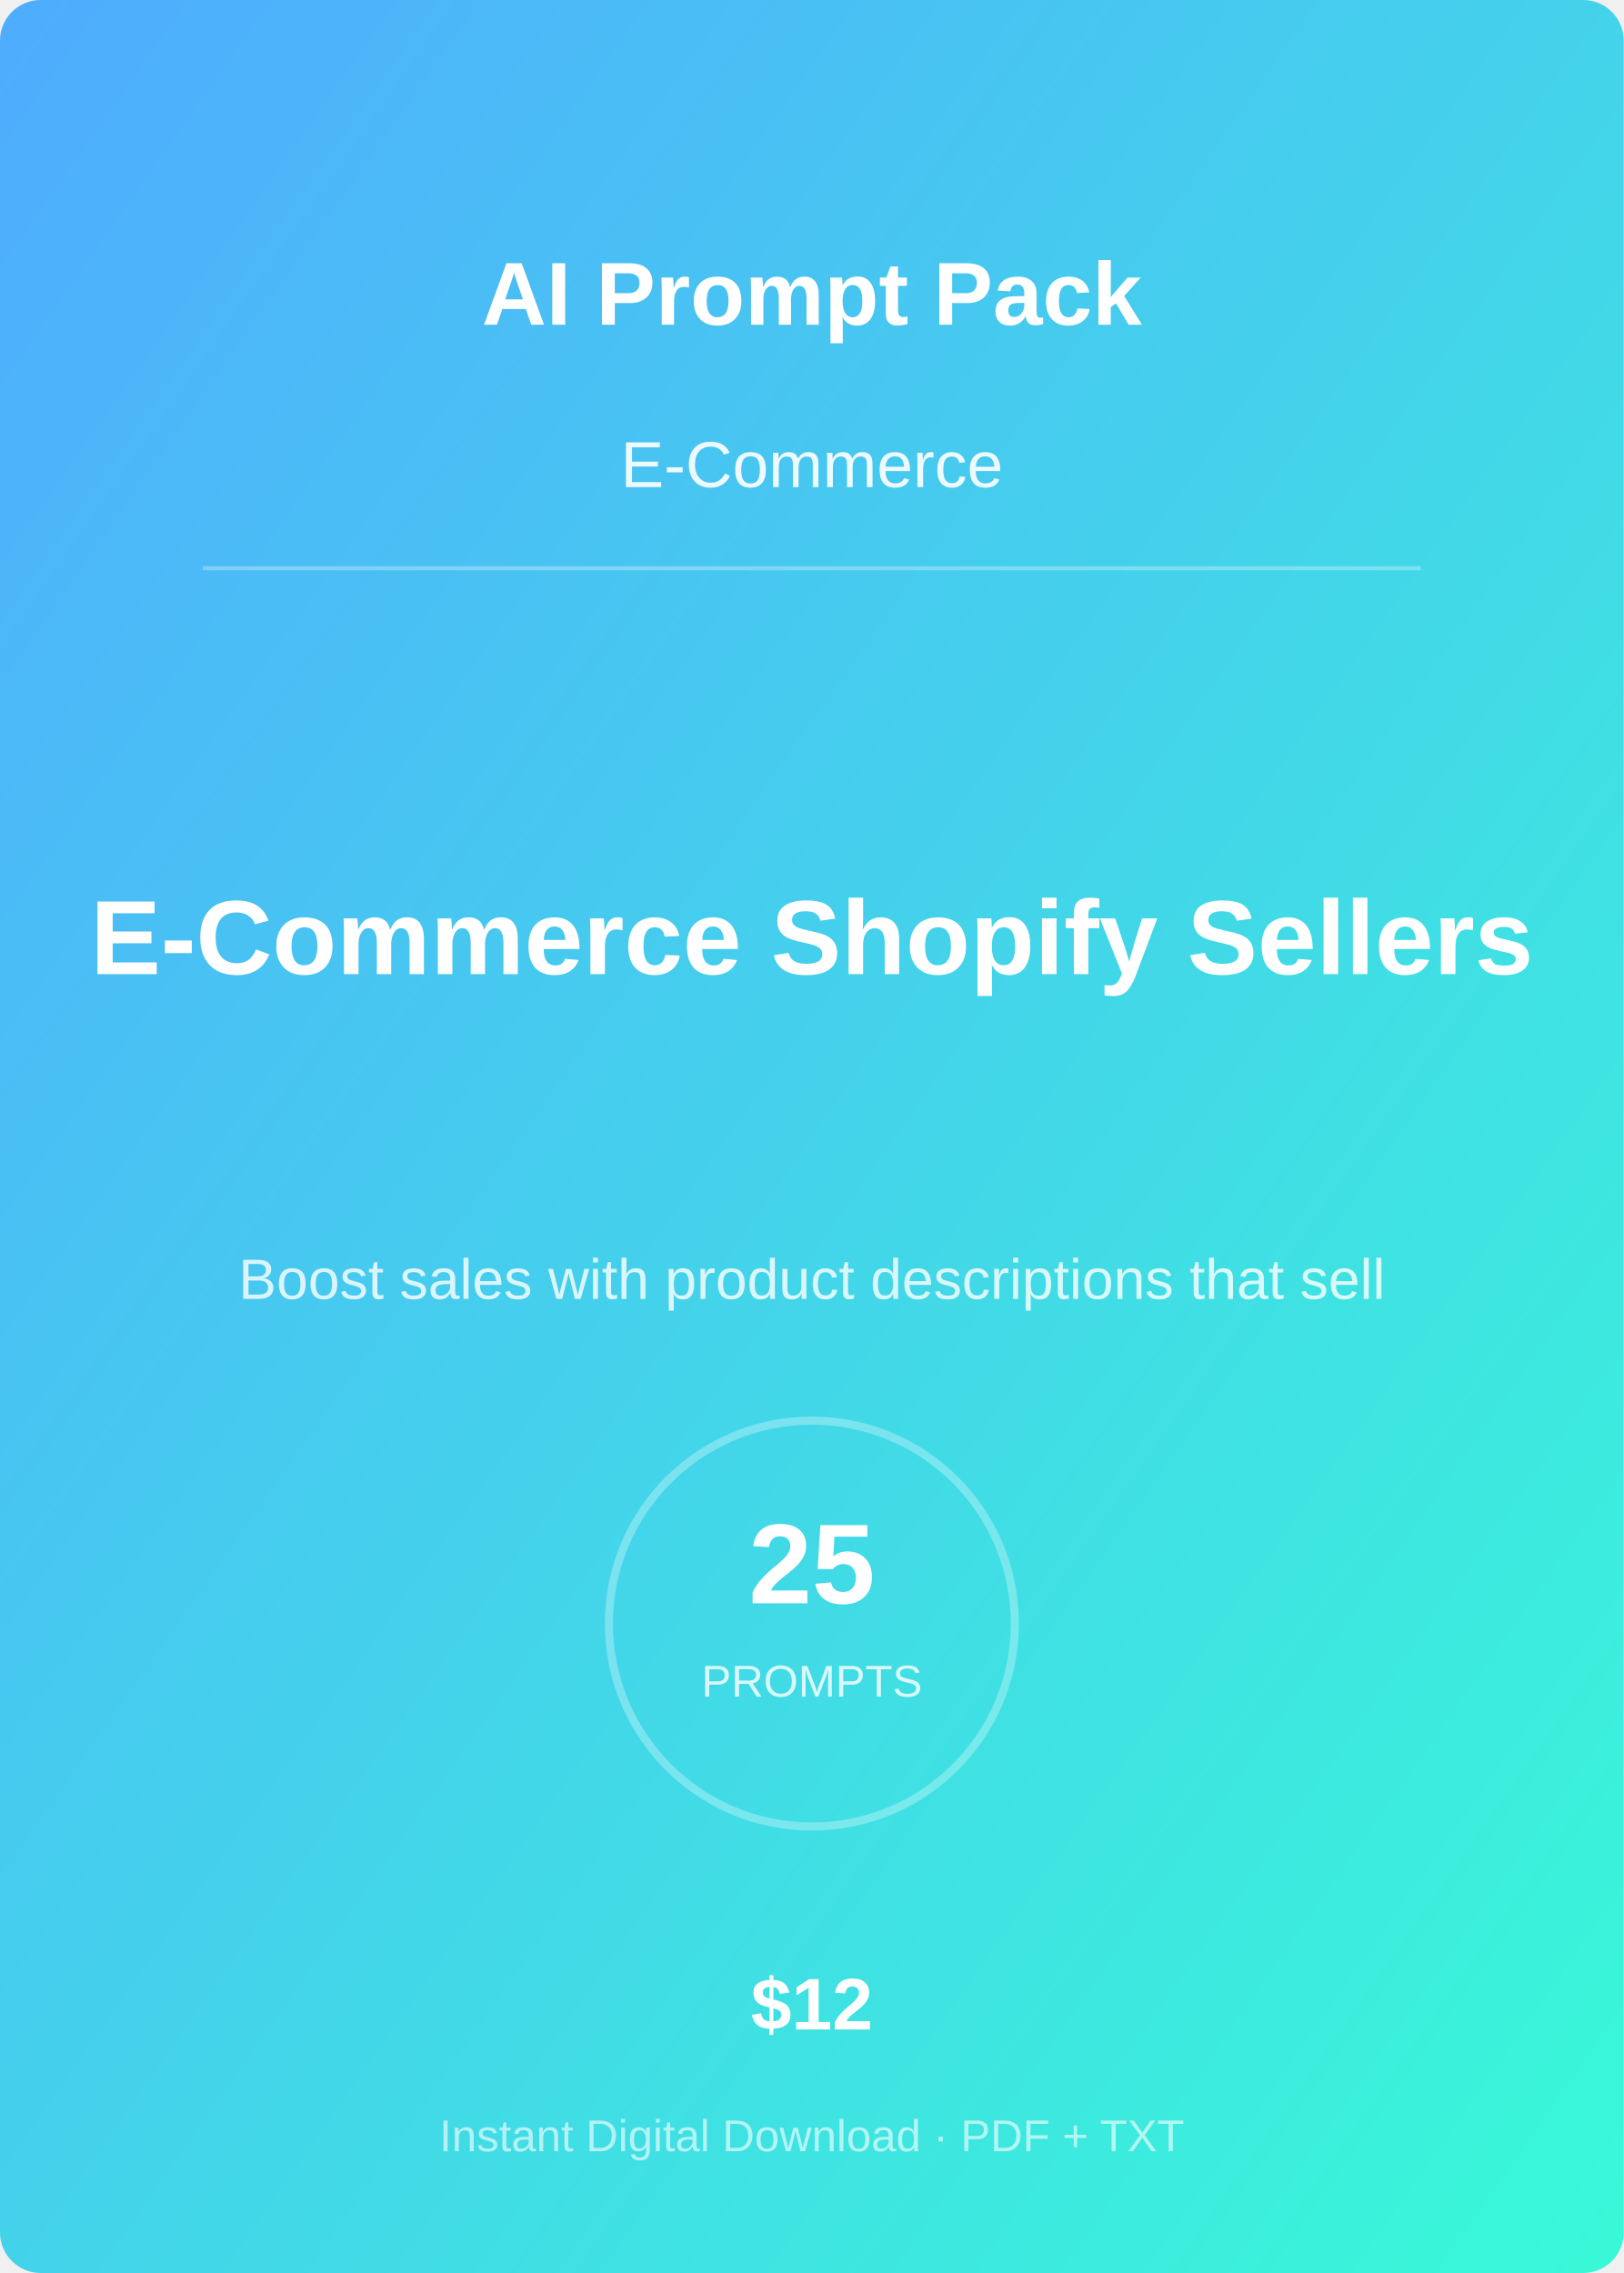
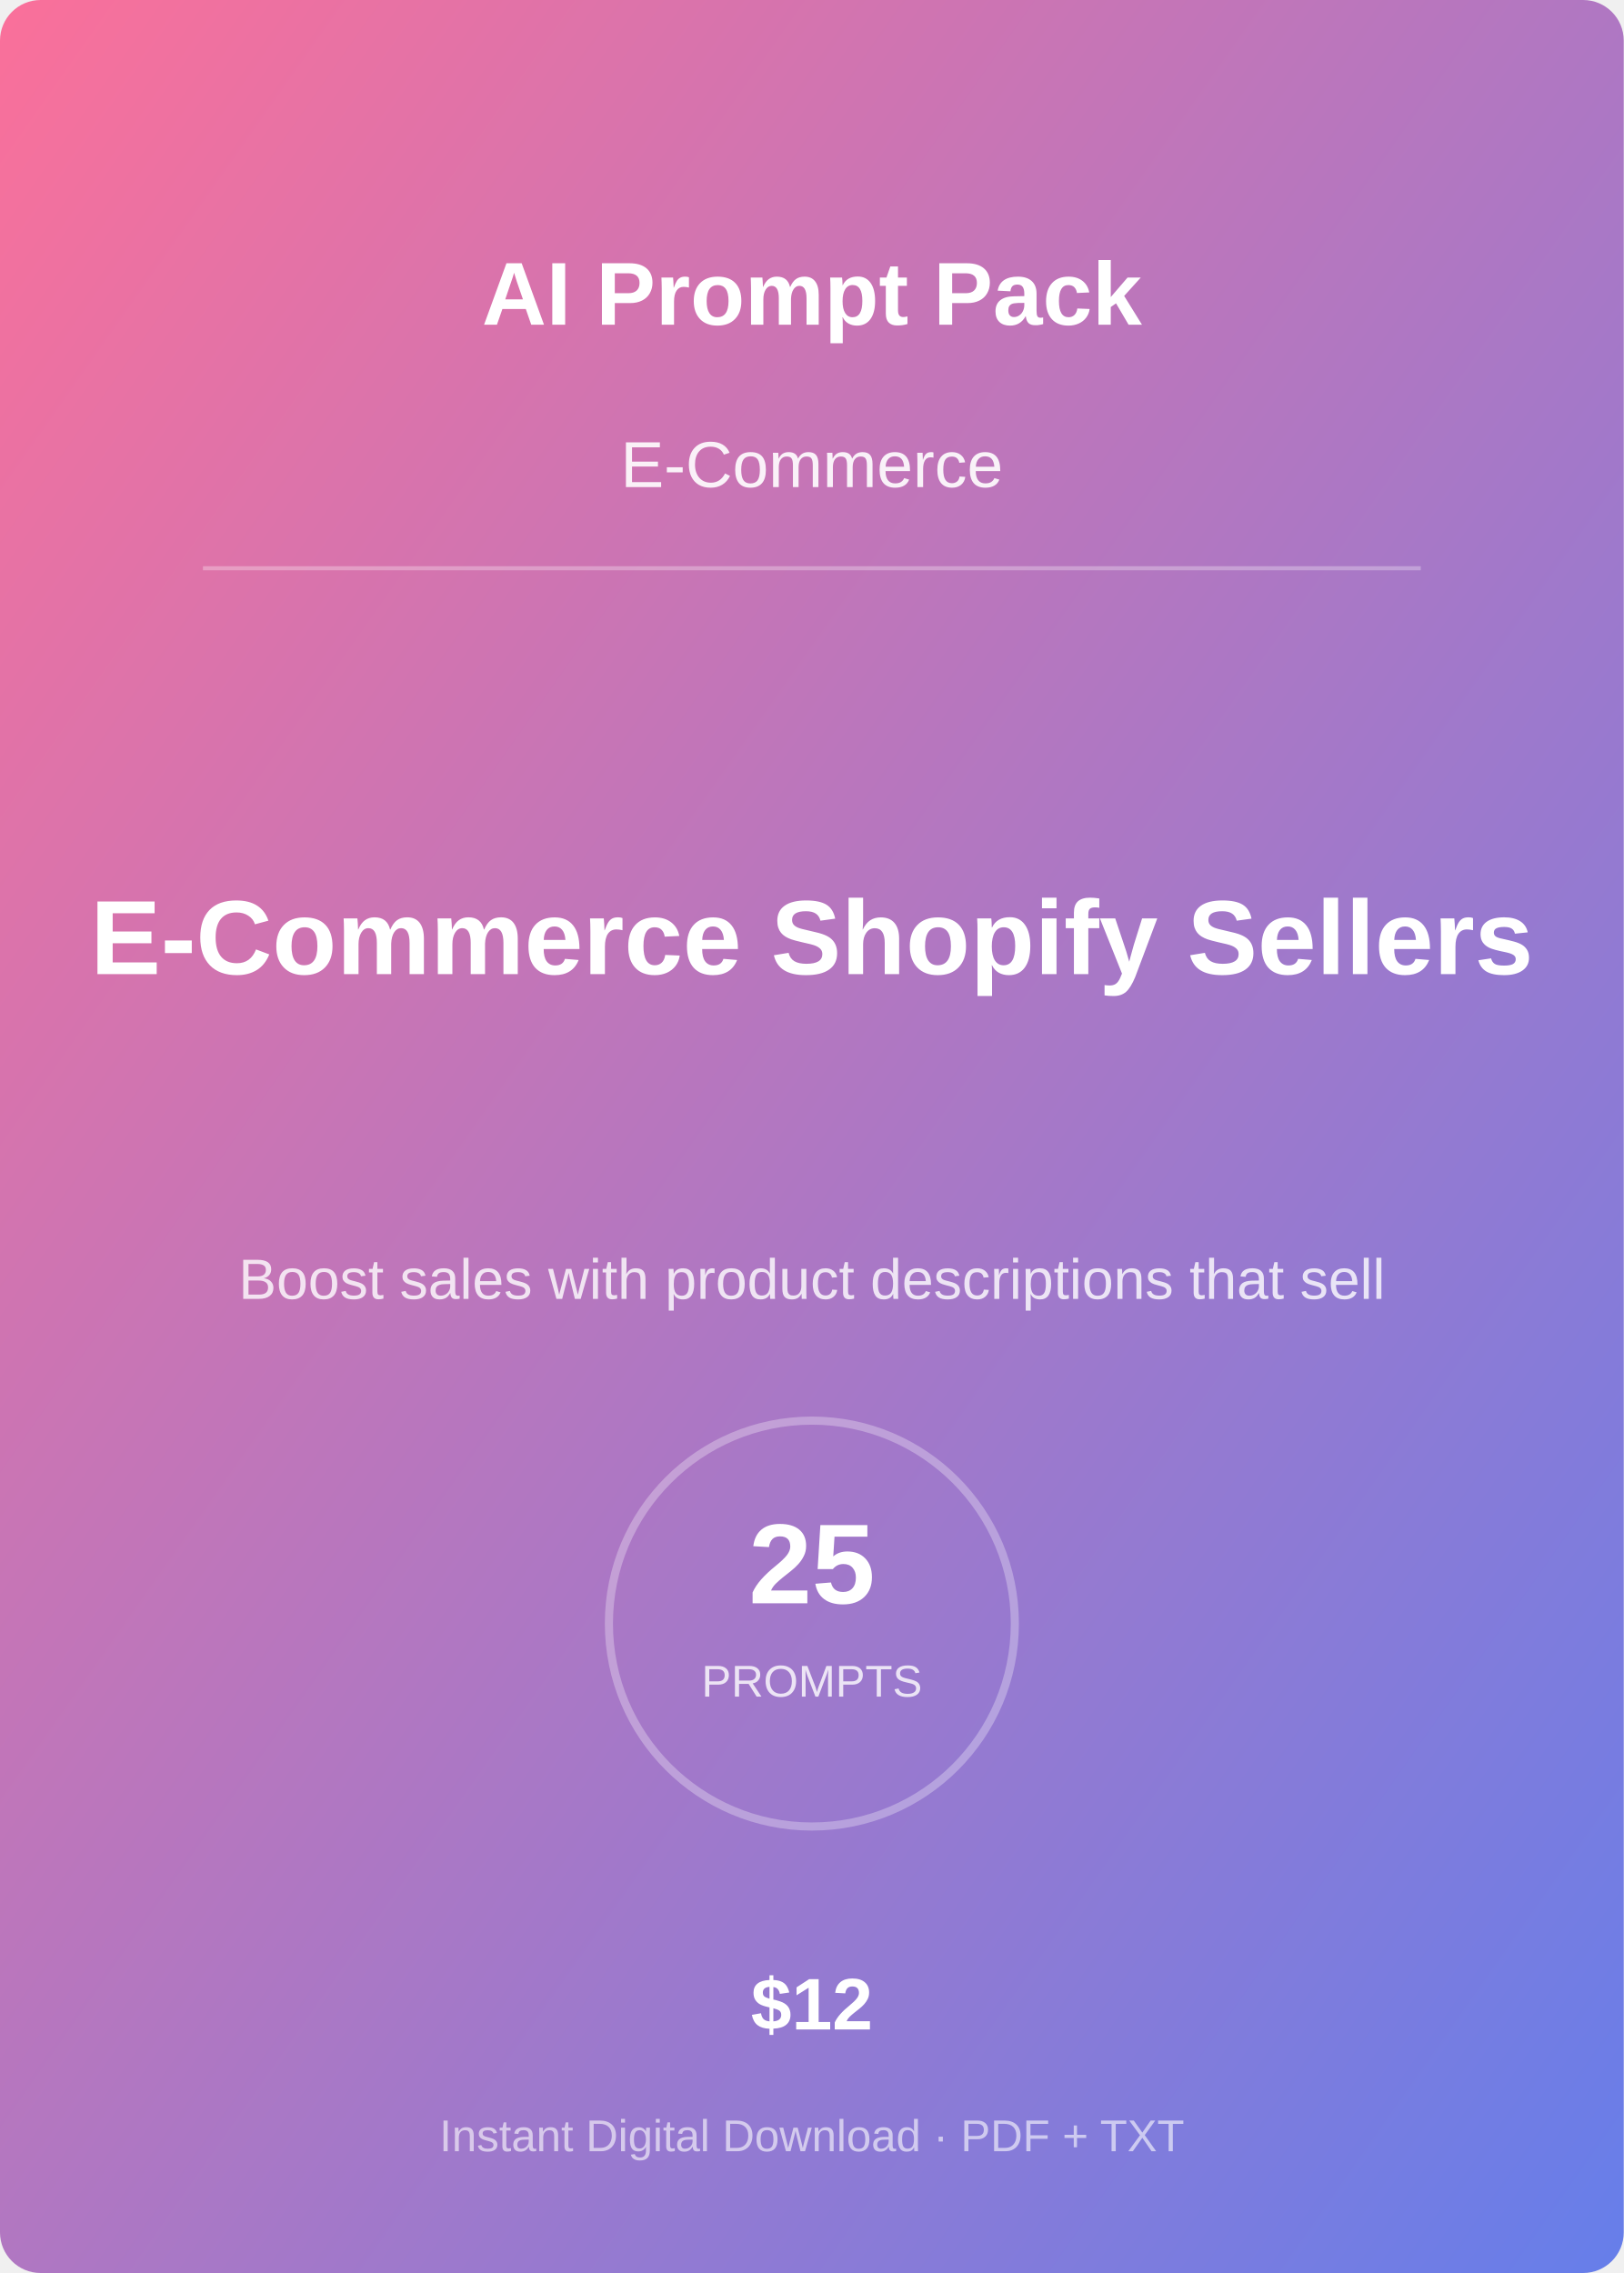
<svg xmlns="http://www.w3.org/2000/svg" viewBox="0 0 400 560">
  <defs>
    <linearGradient id="bg" x1="0%" y1="0%" x2="100%" y2="100%">
-       <stop offset="0%" style="stop-color:#4facfe" />
-       <stop offset="100%" style="stop-color:#38f9d7" />
+       <stop offset="0%" style="stop-color:#fa709a" />
+       <stop offset="100%" style="stop-color:#667eea" />
    </linearGradient>
  </defs>
  <rect width="400" height="560" fill="url(#bg)" rx="10" />
  <text x="200" y="80" text-anchor="middle" font-family="Arial,sans-serif" font-size="22" font-weight="bold" fill="#fff">AI Prompt Pack</text>
  <text x="200" y="120" text-anchor="middle" font-family="Arial,sans-serif" font-size="16" fill="#fff" opacity="0.9">E-Commerce</text>
  <line x1="50" y1="140" x2="350" y2="140" stroke="#fff" stroke-width="1" opacity="0.3" />
  <text x="200" y="240" text-anchor="middle" font-family="Arial,sans-serif" font-size="26" font-weight="bold" fill="#fff">E-Commerce Shopify Sellers</text>
  <text x="200" y="320" text-anchor="middle" font-family="Arial,sans-serif" font-size="14" fill="#fff" opacity="0.8">Boost sales with product descriptions that sell</text>
  <circle cx="200" cy="400" r="50" fill="none" stroke="#fff" stroke-width="2" opacity="0.3" />
  <text x="200" y="395" text-anchor="middle" font-family="Arial,sans-serif" font-size="28" font-weight="bold" fill="#fff">25</text>
  <text x="200" y="418" text-anchor="middle" font-family="Arial,sans-serif" font-size="11" fill="#fff" opacity="0.8">PROMPTS</text>
  <text x="200" y="500" text-anchor="middle" font-family="Arial,sans-serif" font-size="18" font-weight="bold" fill="#fff">$12</text>
  <text x="200" y="530" text-anchor="middle" font-family="Arial,sans-serif" font-size="11" fill="#fff" opacity="0.6">Instant Digital Download · PDF + TXT</text>
</svg>
